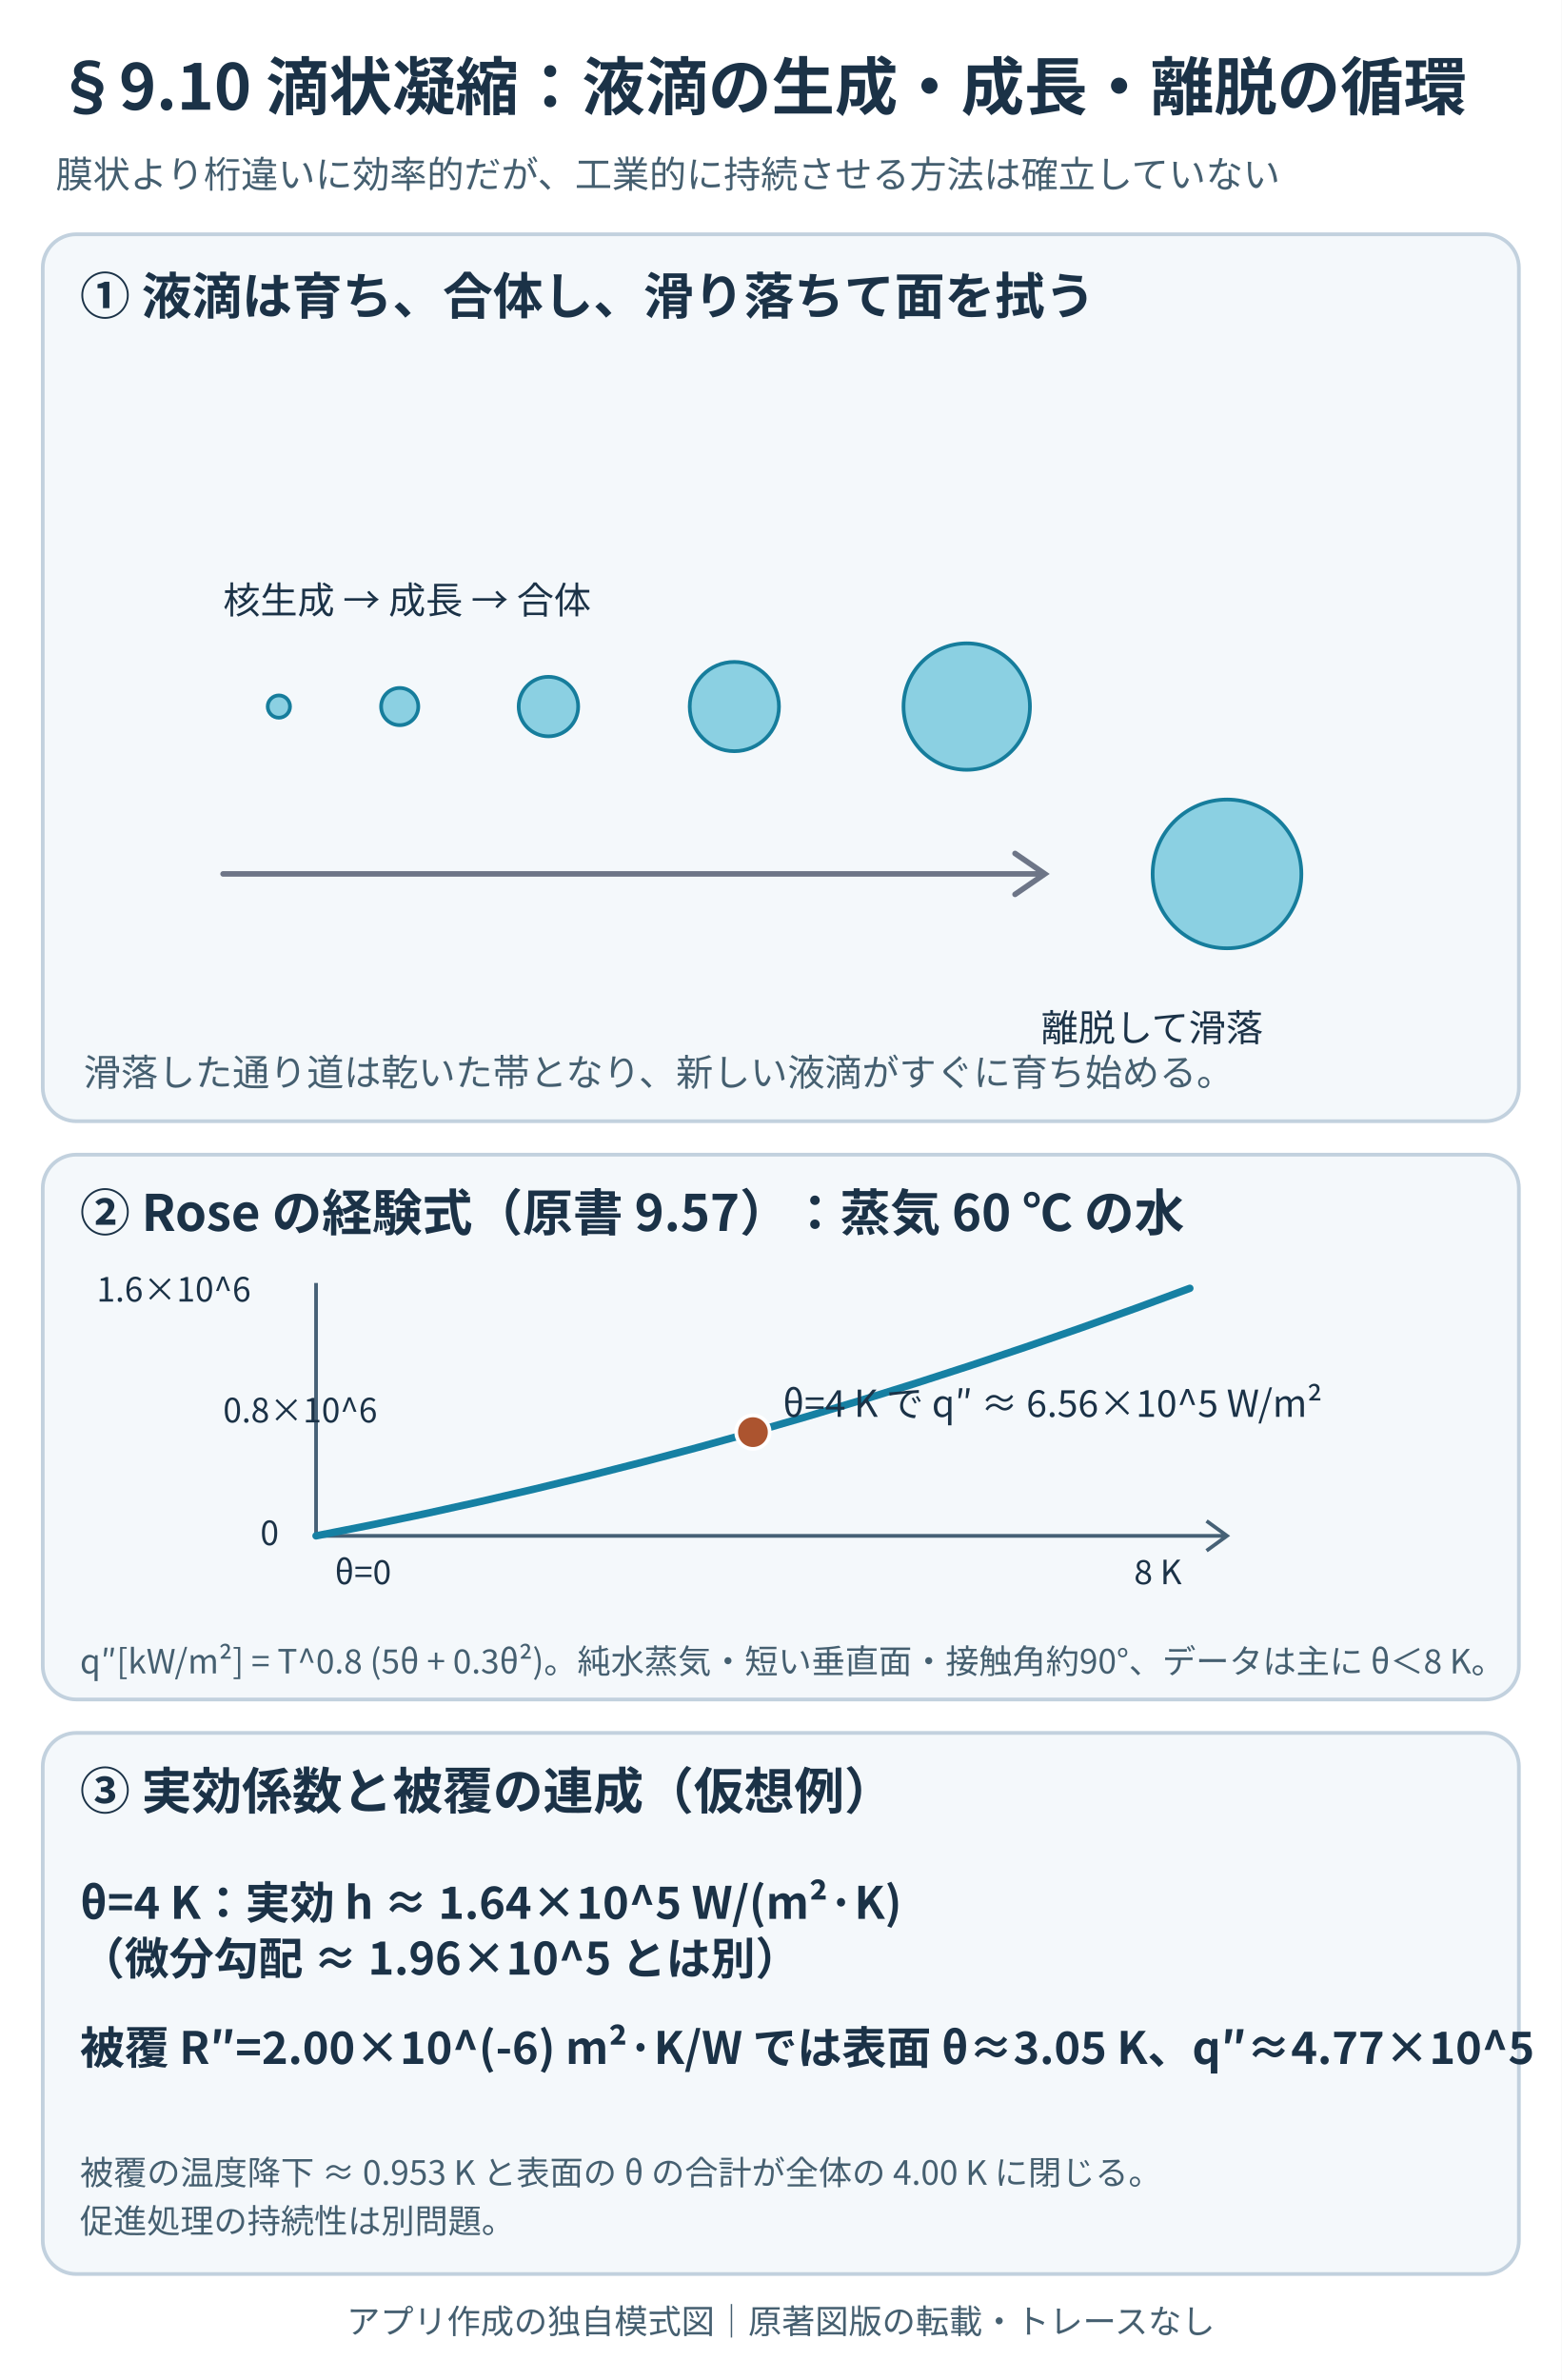
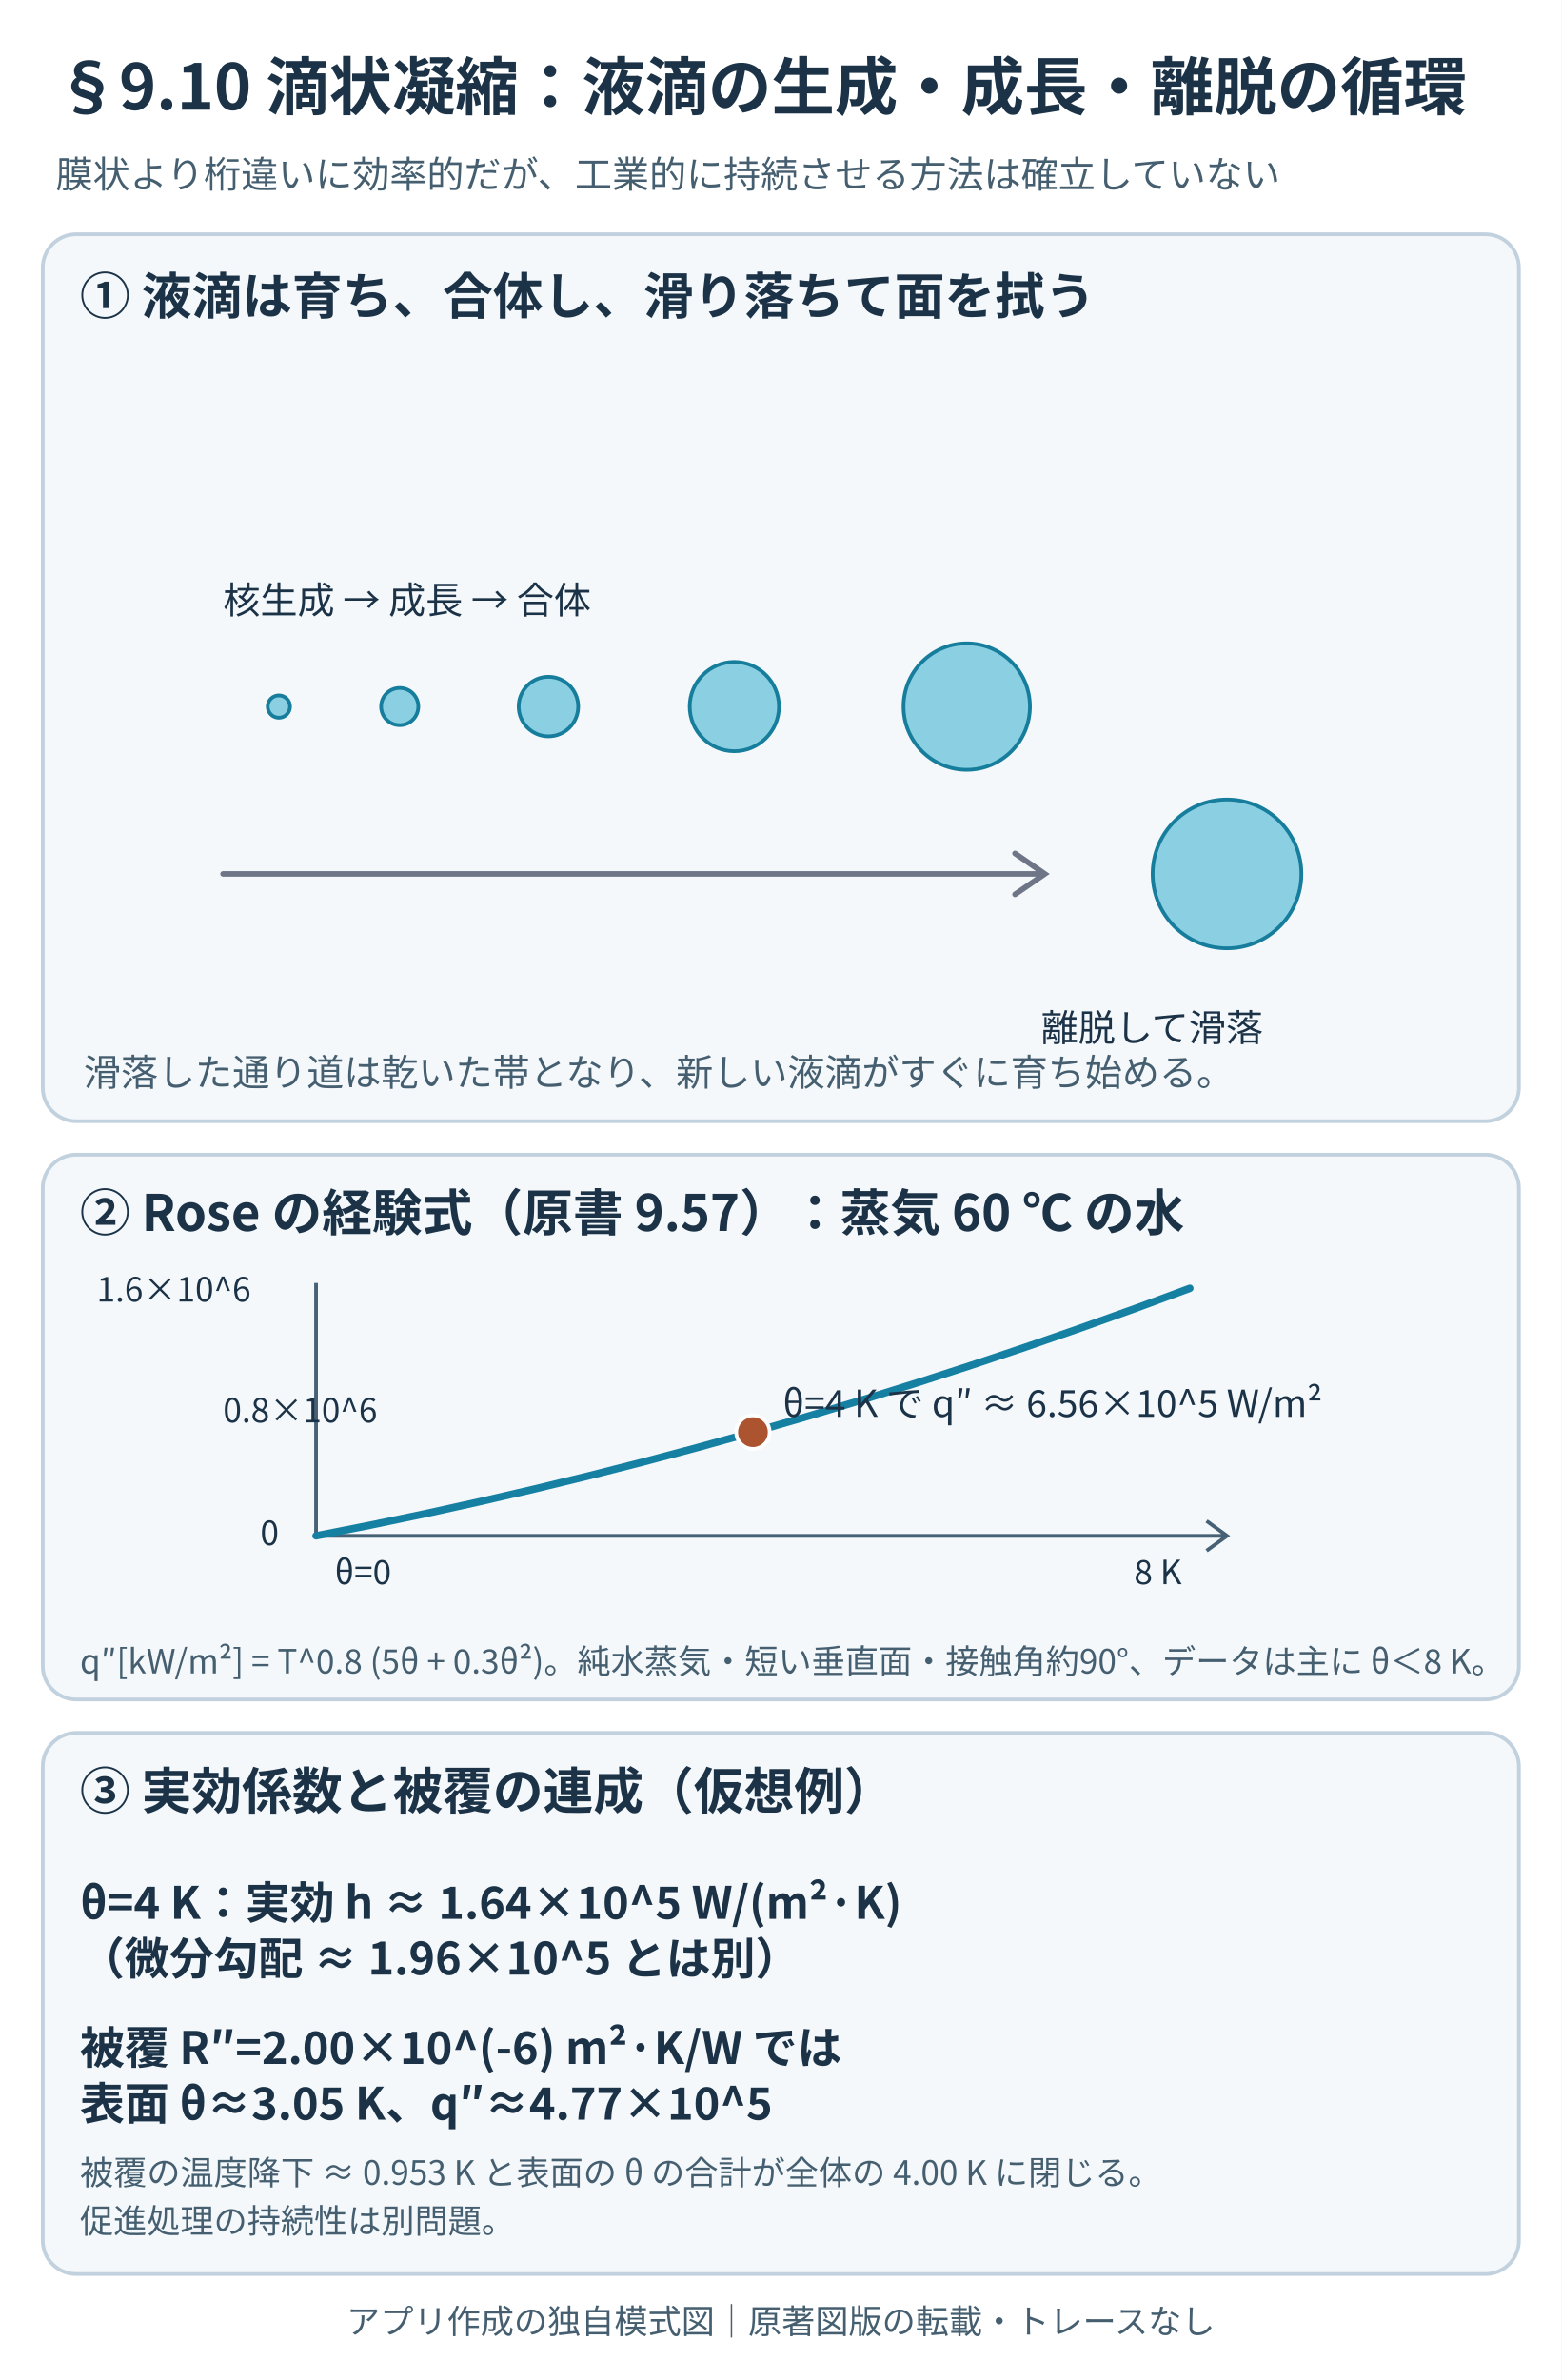
<svg xmlns="http://www.w3.org/2000/svg" width="840" height="1280" viewBox="0 0 840 1280" role="img" aria-labelledby="drop-title drop-desc" style="max-width:100%" data-origin="original-app-diagram" data-lesson="9.10" data-t-steam-c="60" data-dtheta="4" data-q-rose="656103.993429" data-h-eff="164025.998357" data-slope="195772.965781" data-r-coat="2e-06" data-dtheta-surface="3.04664654375" data-q-coated="476676.728123" data-coat-drop="0.953353456245" data-t-surface="56.9533534562" data-model="rose-dropwise-empirical">
  <style>
text{font-family:'Noto Sans CJK JP','Hiragino Kaku Gothic ProN',sans-serif;font-size:22px}
.bg{fill:#fff}.panel{fill:#f4f8fb;stroke:#c2d1de;stroke-width:2}.ink{fill:#1b3247}.muted{fill:#455f70}
.axis{fill:none;stroke:#466176;stroke-width:2}.guide{fill:none;stroke:#b7cbd9;stroke-width:1.3;stroke-dasharray:6 5}
.graph{fill:none;stroke:#1680a3;stroke-width:4;stroke-linecap:round;stroke-linejoin:round}
.title{font-size:34px;font-weight:750}.section{font-size:27px;font-weight:700}.small{font-size:20px}.micro{font-size:18px}.eq{font-size:24px;font-weight:650}
.drop{fill:#8bd0e2;stroke:#167d9c;stroke-width:2}.push{fill:none;stroke:#6d7587;stroke-width:3;stroke-linecap:round}.point{fill:#ac542f;stroke:#fff;stroke-width:2}
@media(prefers-color-scheme:dark){.bg{fill:#111b27}.panel{fill:#1e2e3e;stroke:#69869a}.ink{fill:#edf5fc}.muted{fill:#c7d9e6}.axis{stroke:#c0dbea}.guide{stroke:#627c8e}.graph{stroke:#8bdcf4}.drop{fill:#285d74;stroke:#9fdef4}.push{stroke:#c9d0df}.point{fill:#ffb38c}}
</style>
  <rect class="bg" width="840" height="1280" />
  <text class="title ink" x="30" y="59">§9.10 滴状凝縮：液滴の生成・成長・離脱の循環</text>
  <text class="small muted" x="30" y="101">膜状より桁違いに効率的だが、工業的に持続させる方法は確立していない</text>
  <rect class="panel" x="23" y="126" width="794" height="477" rx="18" />
  <text class="section ink" x="43" y="169">① 液滴は育ち、合体し、滑り落ちて面を拭う</text>
  <g id="droplet-row">
    <circle class="drop" cx="150" cy="380" r="6" />
    <circle class="drop" cx="215" cy="380" r="10" />
    <circle class="drop" cx="295" cy="380" r="16" />
    <circle class="drop" cx="395" cy="380" r="24" />
    <circle class="drop" cx="520" cy="380" r="34" />
  </g>
  <circle class="drop" cx="660" cy="470" r="40" />
  <path class="push" d="M120 470 H560 M546 459 L562 470 L546 481" />
  <text class="small ink" x="120" y="330">核生成 → 成長 → 合体</text>
  <text class="small ink" x="560" y="560">離脱して滑落</text>
  <text class="small muted" x="45" y="584">滑落した通り道は乾いた帯となり、新しい液滴がすぐに育ち始める。</text>
  <rect class="panel" x="23" y="621" width="794" height="293" rx="18" />
  <text class="section ink" x="43" y="662">② Rose の経験式（原書 9.57）：蒸気 60 ℃ の水</text>
  <path class="axis" d="M170 690 V826 H660 M649 818 L660 826 L649 834" />
  <path id="rose-curve" class="graph" d="M 170.000 826.000 L 199.375 820.209 L 228.750 814.082 L 258.125 807.617 L 287.500 800.814 L 316.875 793.674 L 346.250 786.197 L 375.625 778.383 L 405.000 770.231 L 434.375 761.742 L 463.750 752.916 L 493.125 743.752 L 522.500 734.251 L 551.875 724.413 L 581.250 714.237 L 610.625 703.725 L 640.000 692.874" />
  <circle id="rose-point" class="point" cx="405.000" cy="770.231" r="9" />
  <text class="small ink" x="421" y="762">θ=4 K で q″ ≈ 6.56×10^5 W/m²</text>
  <text x="52" y="700" class="micro ink">1.6×10^6</text>
  <text x="120" y="765" class="micro ink">0.8×10^6</text>
  <text x="140" y="831" class="micro ink">0</text>
  <text x="180" y="852" class="micro ink">θ=0</text>
  <text x="610" y="852" class="micro ink">8 K</text>
  <text class="micro muted" x="43" y="900">q″[kW/m²] = T^0.8 (5θ + 0.3θ²)。純水蒸気・短い垂直面・接触角約90°、データは主に θ＜8 K。</text>
  <rect class="panel" x="23" y="932" width="794" height="291" rx="18" />
  <text class="section ink" x="43" y="973">③ 実効係数と被覆の連成（仮想例）</text>
  <text class="eq ink" x="43" y="1032">θ=4 K：実効 h ≈ 1.64×10^5 W/(m²·K)</text>
  <text class="eq ink" x="43" y="1062">（微分勾配 ≈ 1.96×10^5 とは別）</text>
-   <text class="eq ink" x="43" y="1110">被覆 R″=2.00×10^(-6) m²·K/W では表面 θ≈3.05 K、q″≈4.77×10^5</text>
+   <text class="eq ink" x="43" y="1110">被覆 R″=2.00×10^(-6) m²·K/W では</text>
+   <text class="eq ink" x="43" y="1140">表面 θ≈3.05 K、q″≈4.77×10^5</text>
  <text class="micro muted" x="43" y="1175">被覆の温度降下 ≈ 0.953 K と表面の θ の合計が全体の 4.00 K に閉じる。</text>
  <text class="micro muted" x="43" y="1201">促進処理の持続性は別問題。</text>
  <text class="micro muted" x="420" y="1255" text-anchor="middle">アプリ作成の独自模式図｜原著図版の転載・トレースなし</text>
</svg>
